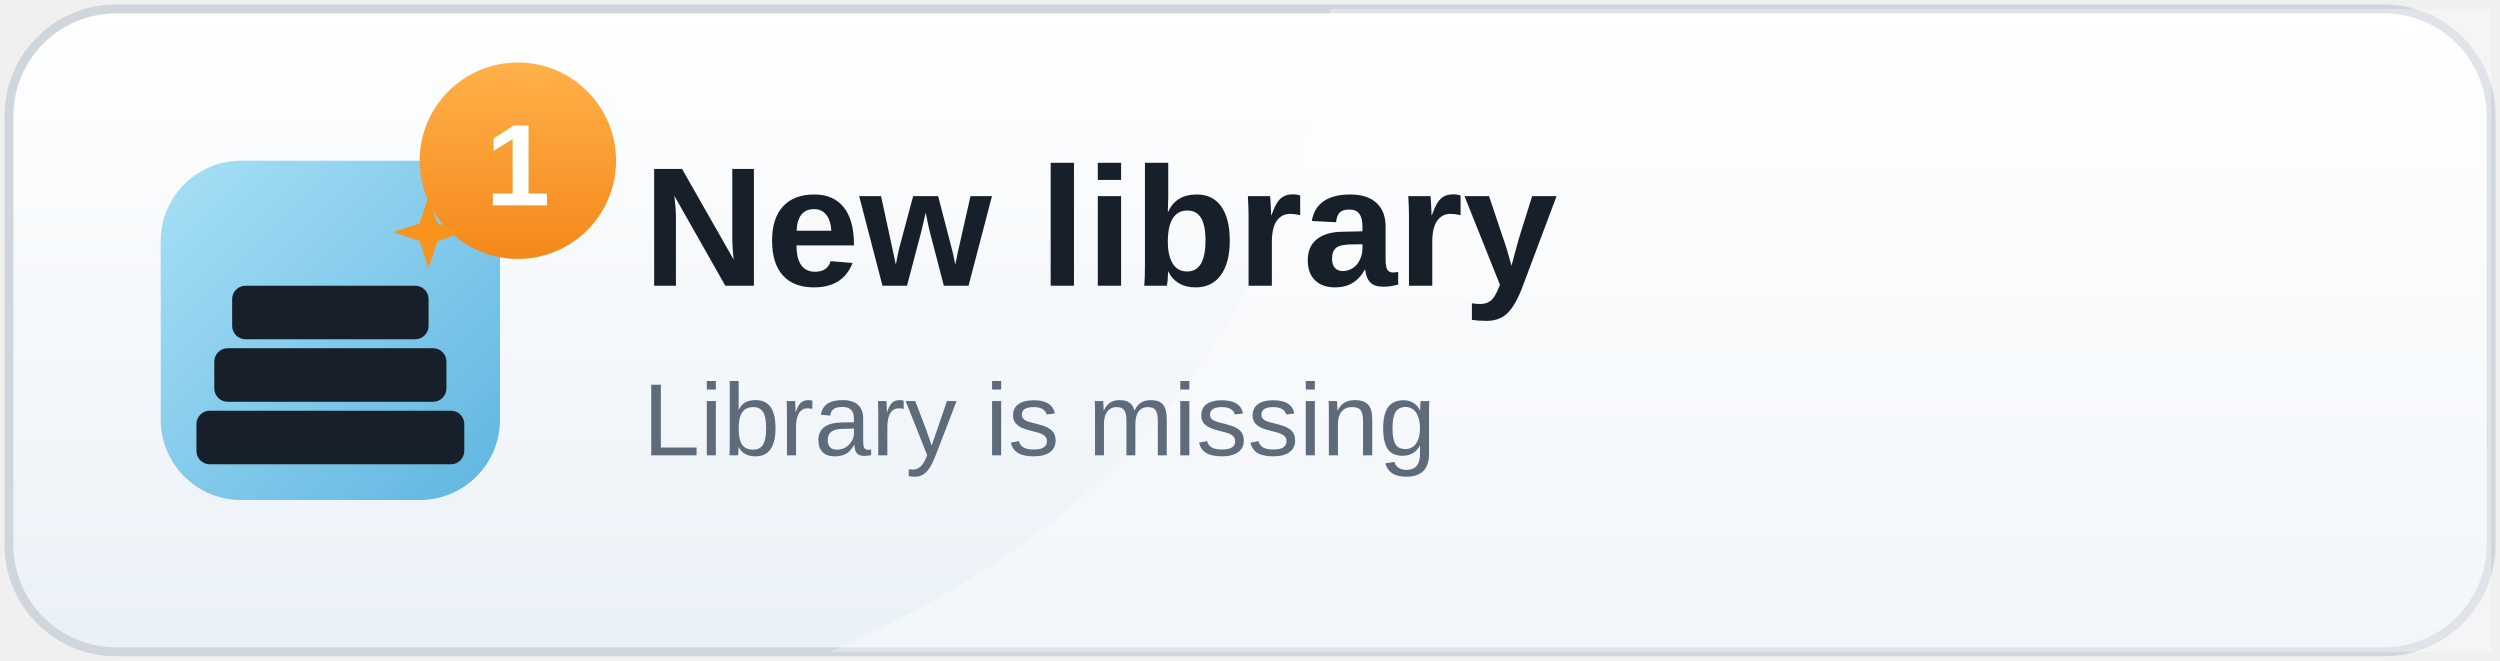
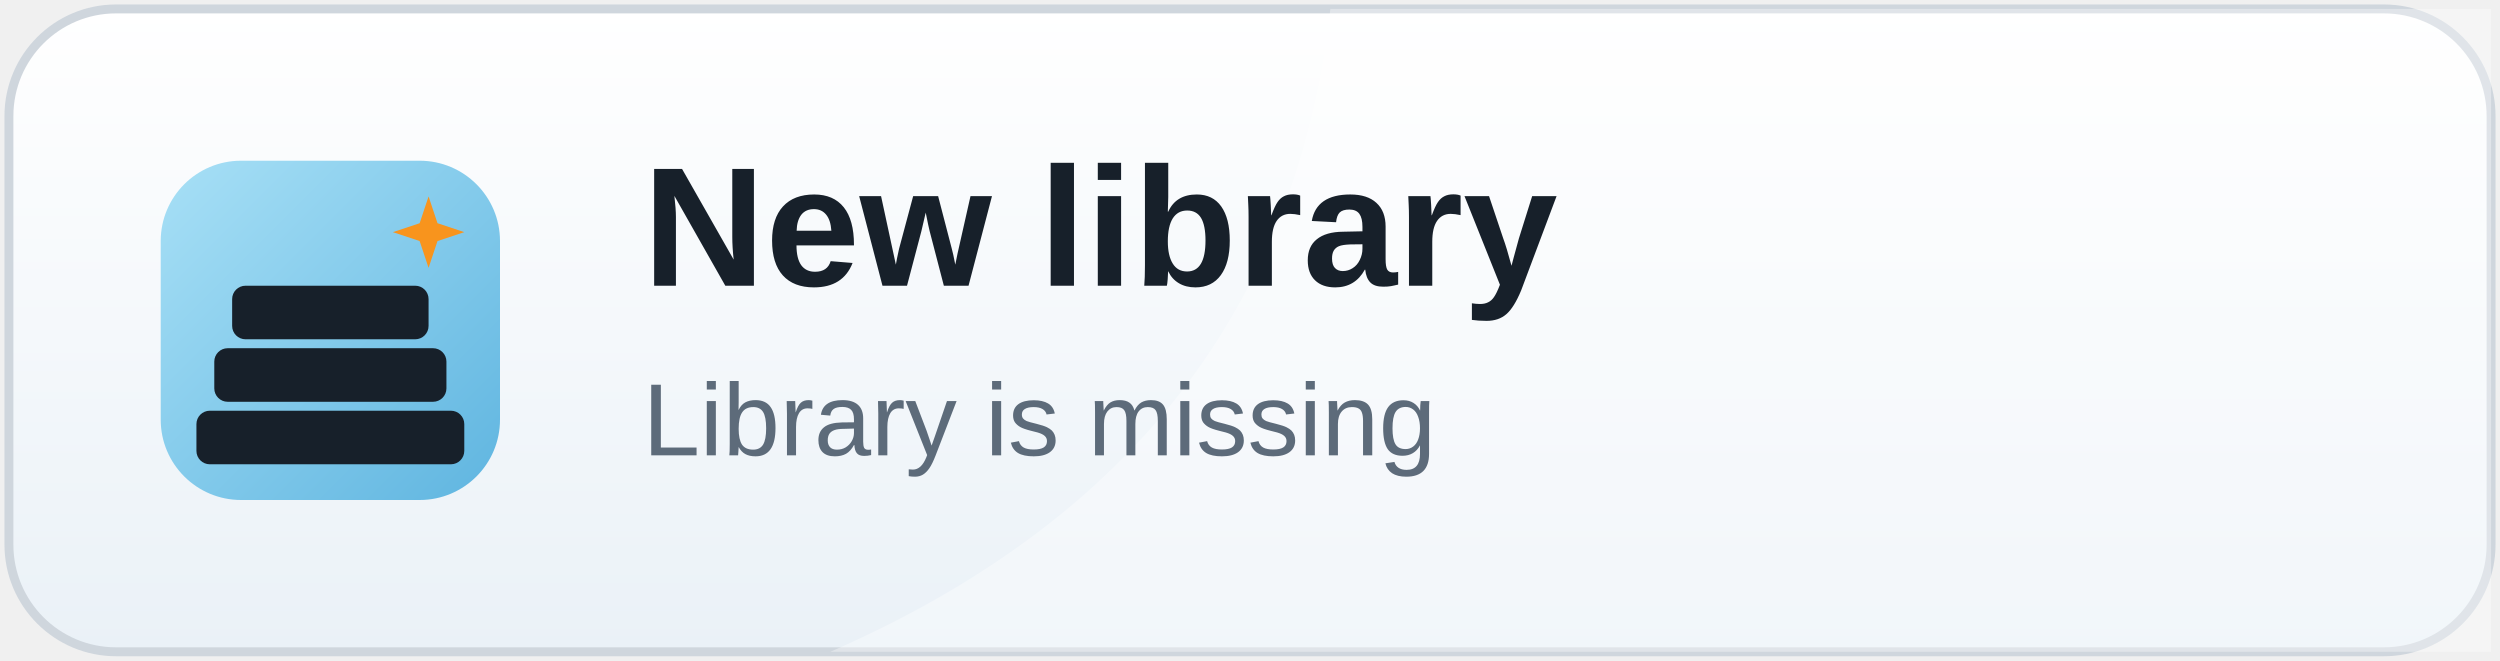
<svg xmlns="http://www.w3.org/2000/svg" width="280" height="74" viewBox="0 0 280 74" role="img" aria-labelledby="title desc">
  <defs>
    <linearGradient id="surface" x1="0" y1="0" x2="0" y2="1">
      <stop offset="0" stop-color="#ffffff" />
      <stop offset="1" stop-color="#eaf1f7" />
    </linearGradient>
    <linearGradient id="surfaceDark" x1="0" y1="0" x2="0" y2="1">
      <stop offset="0" stop-color="#1d2734" />
      <stop offset="1" stop-color="#131a23" />
    </linearGradient>
    <linearGradient id="iconBg" x1="0" y1="0" x2="1" y2="1">
      <stop offset="0" stop-color="#a8e0f6" />
      <stop offset="1" stop-color="#5fb5e0" />
    </linearGradient>
    <linearGradient id="pill" x1="0" y1="0" x2="0" y2="1">
      <stop offset="0" stop-color="#ffb14a" />
      <stop offset="1" stop-color="#f4881a" />
    </linearGradient>
  </defs>
  <style>
    .surface { fill: url(#surface); stroke: #cfd6dd; stroke-width: 1; }
    .wash { fill: #ffffff; opacity: .35; }
    .icon-bg { fill: url(#iconBg); }
    .pill { fill: url(#pill); }
    .icon-line { fill: none; stroke: #17202a; stroke-width: 3; stroke-linecap: round; stroke-linejoin: round; }
    .icon-fill { fill: #17202a; }
    .title { fill: #17202a; font: 700 19px Arial, Helvetica, sans-serif; }
    .caption { fill: #5d6b7a; font: 400 11.5px Arial, Helvetica, sans-serif; }
    .number { fill: #ffffff; font: 700 13px Arial, Helvetica, sans-serif; }
    @media (prefers-color-scheme: dark) {
      .surface { fill: url(#surfaceDark); stroke: #3b4858; }
      .wash { fill: #2a3a4f; opacity: .35; }
      .title { fill: #f7fafc; }
      .caption { fill: #b9c4d1; }
    }
  </style>
  <rect class="surface" x="1" y="1" width="278" height="72" rx="12" />
  <path class="wash" d="M149 1h130v72H93c32-14 52-37 56-72z" />
  <rect class="icon-bg" x="18" y="18" width="38" height="38" rx="9" />
-   <circle class="pill" cx="58" cy="18" r="11" />
-   <text class="number" x="58" y="23" text-anchor="middle">1</text>
  <rect class="icon-fill" x="22" y="46" width="30" height="6" rx="1.5" />
  <rect class="icon-fill" x="24" y="39" width="26" height="6" rx="1.5" />
  <rect class="icon-fill" x="26" y="32" width="22" height="6" rx="1.5" />
  <path fill="#f8941d" d="M48 22 L49 25 L52 26 L49 27 L48 30 L47 27 L44 26 L47 25 Z" />
  <text class="title" x="72" y="32">New library</text>
  <text class="caption" x="72" y="51">Library is missing</text>
</svg>
